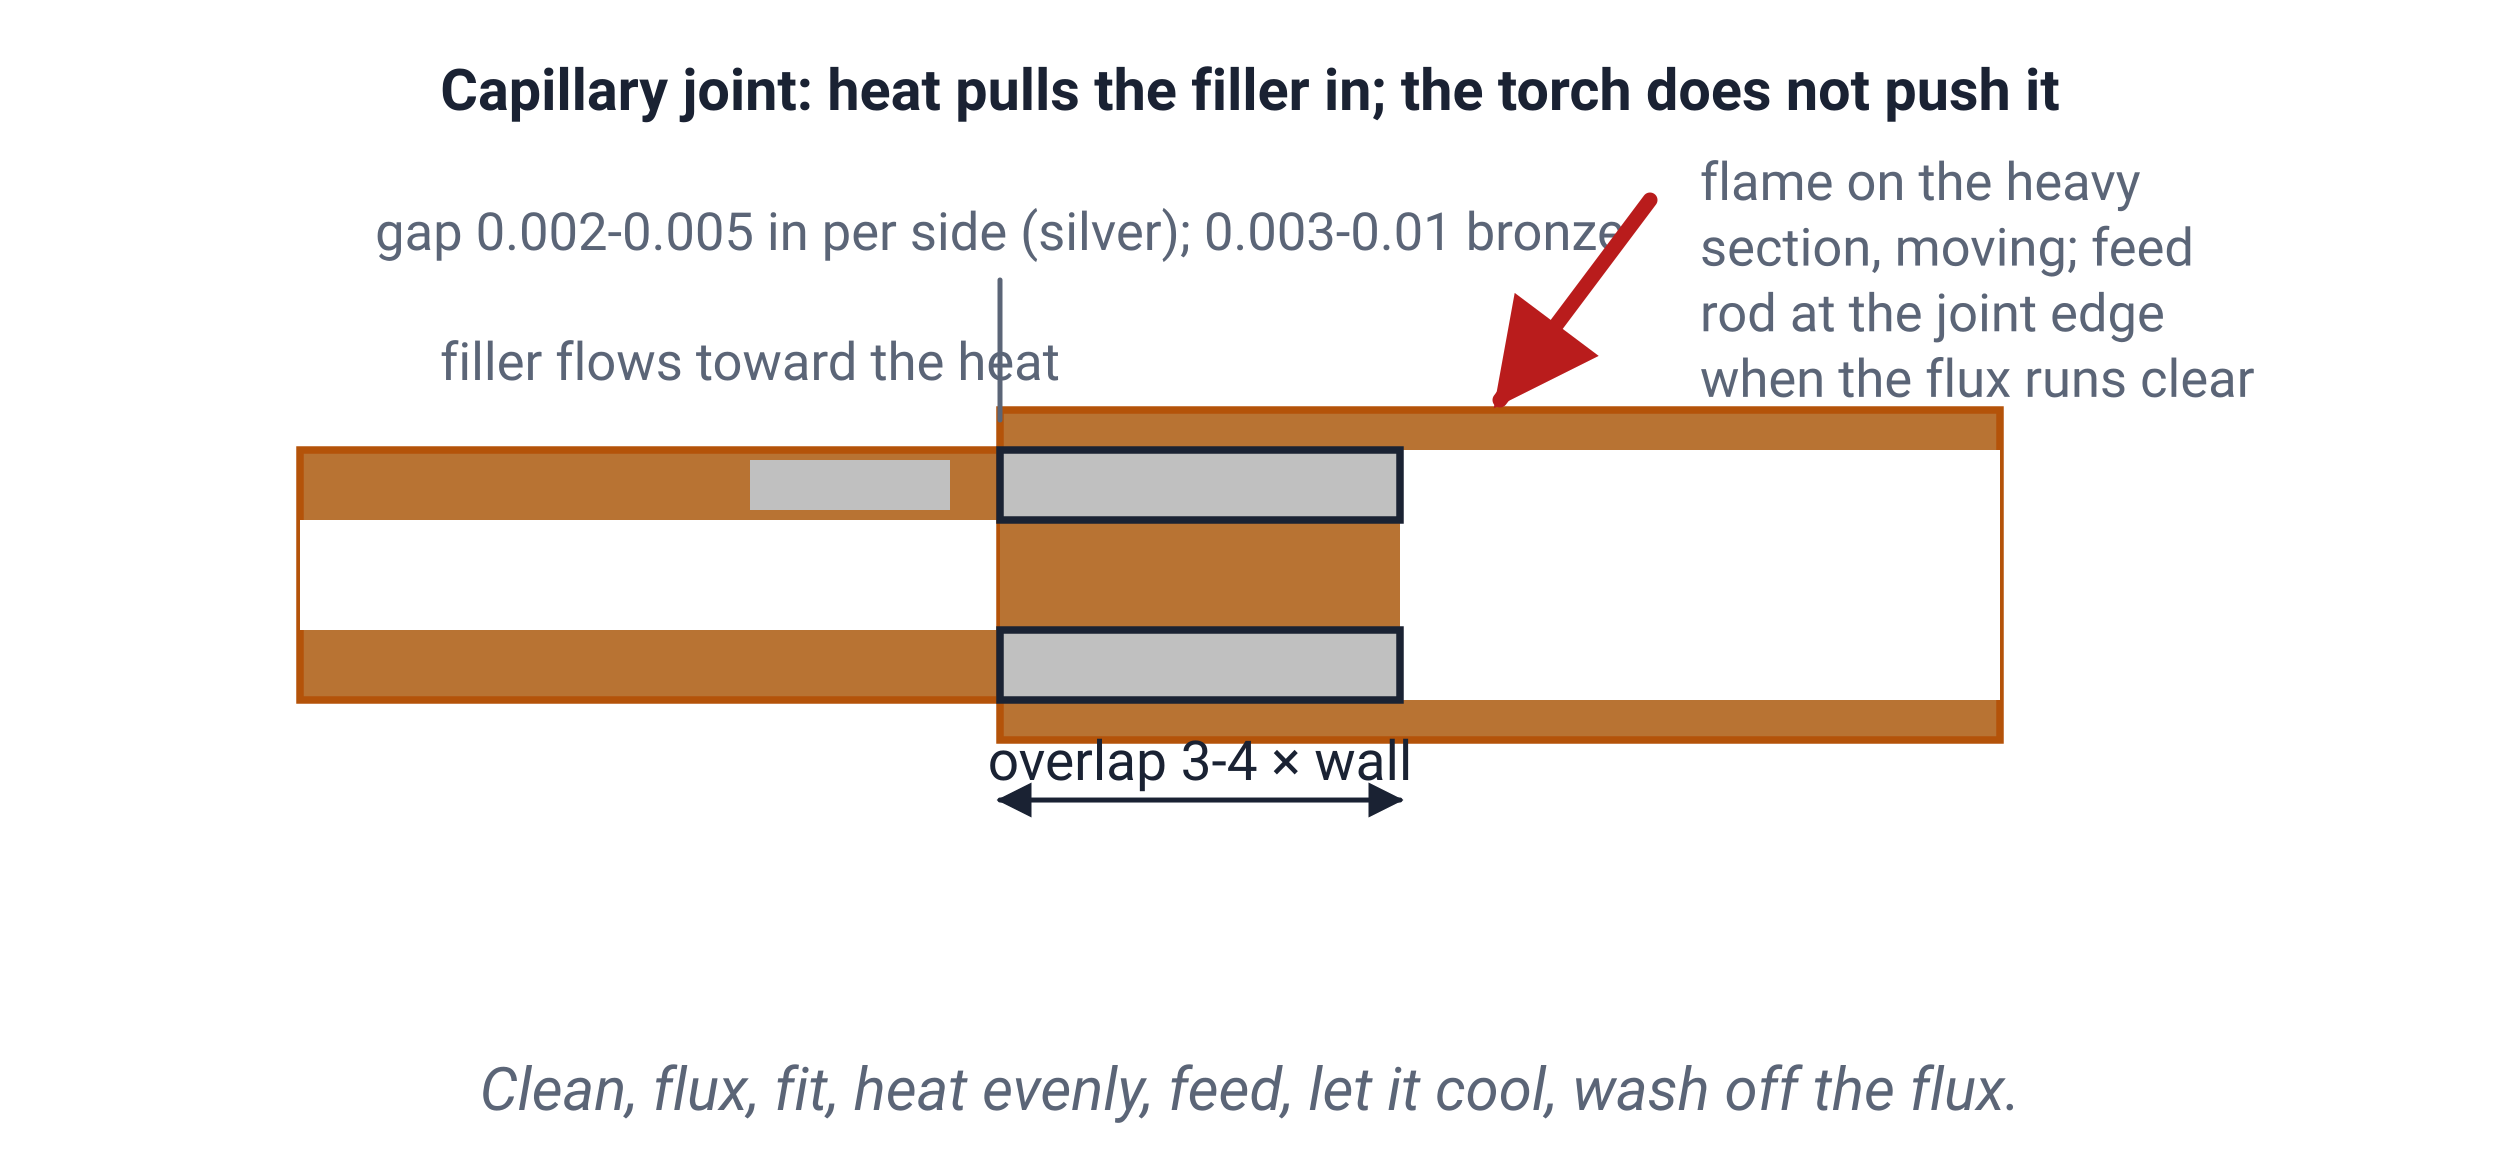
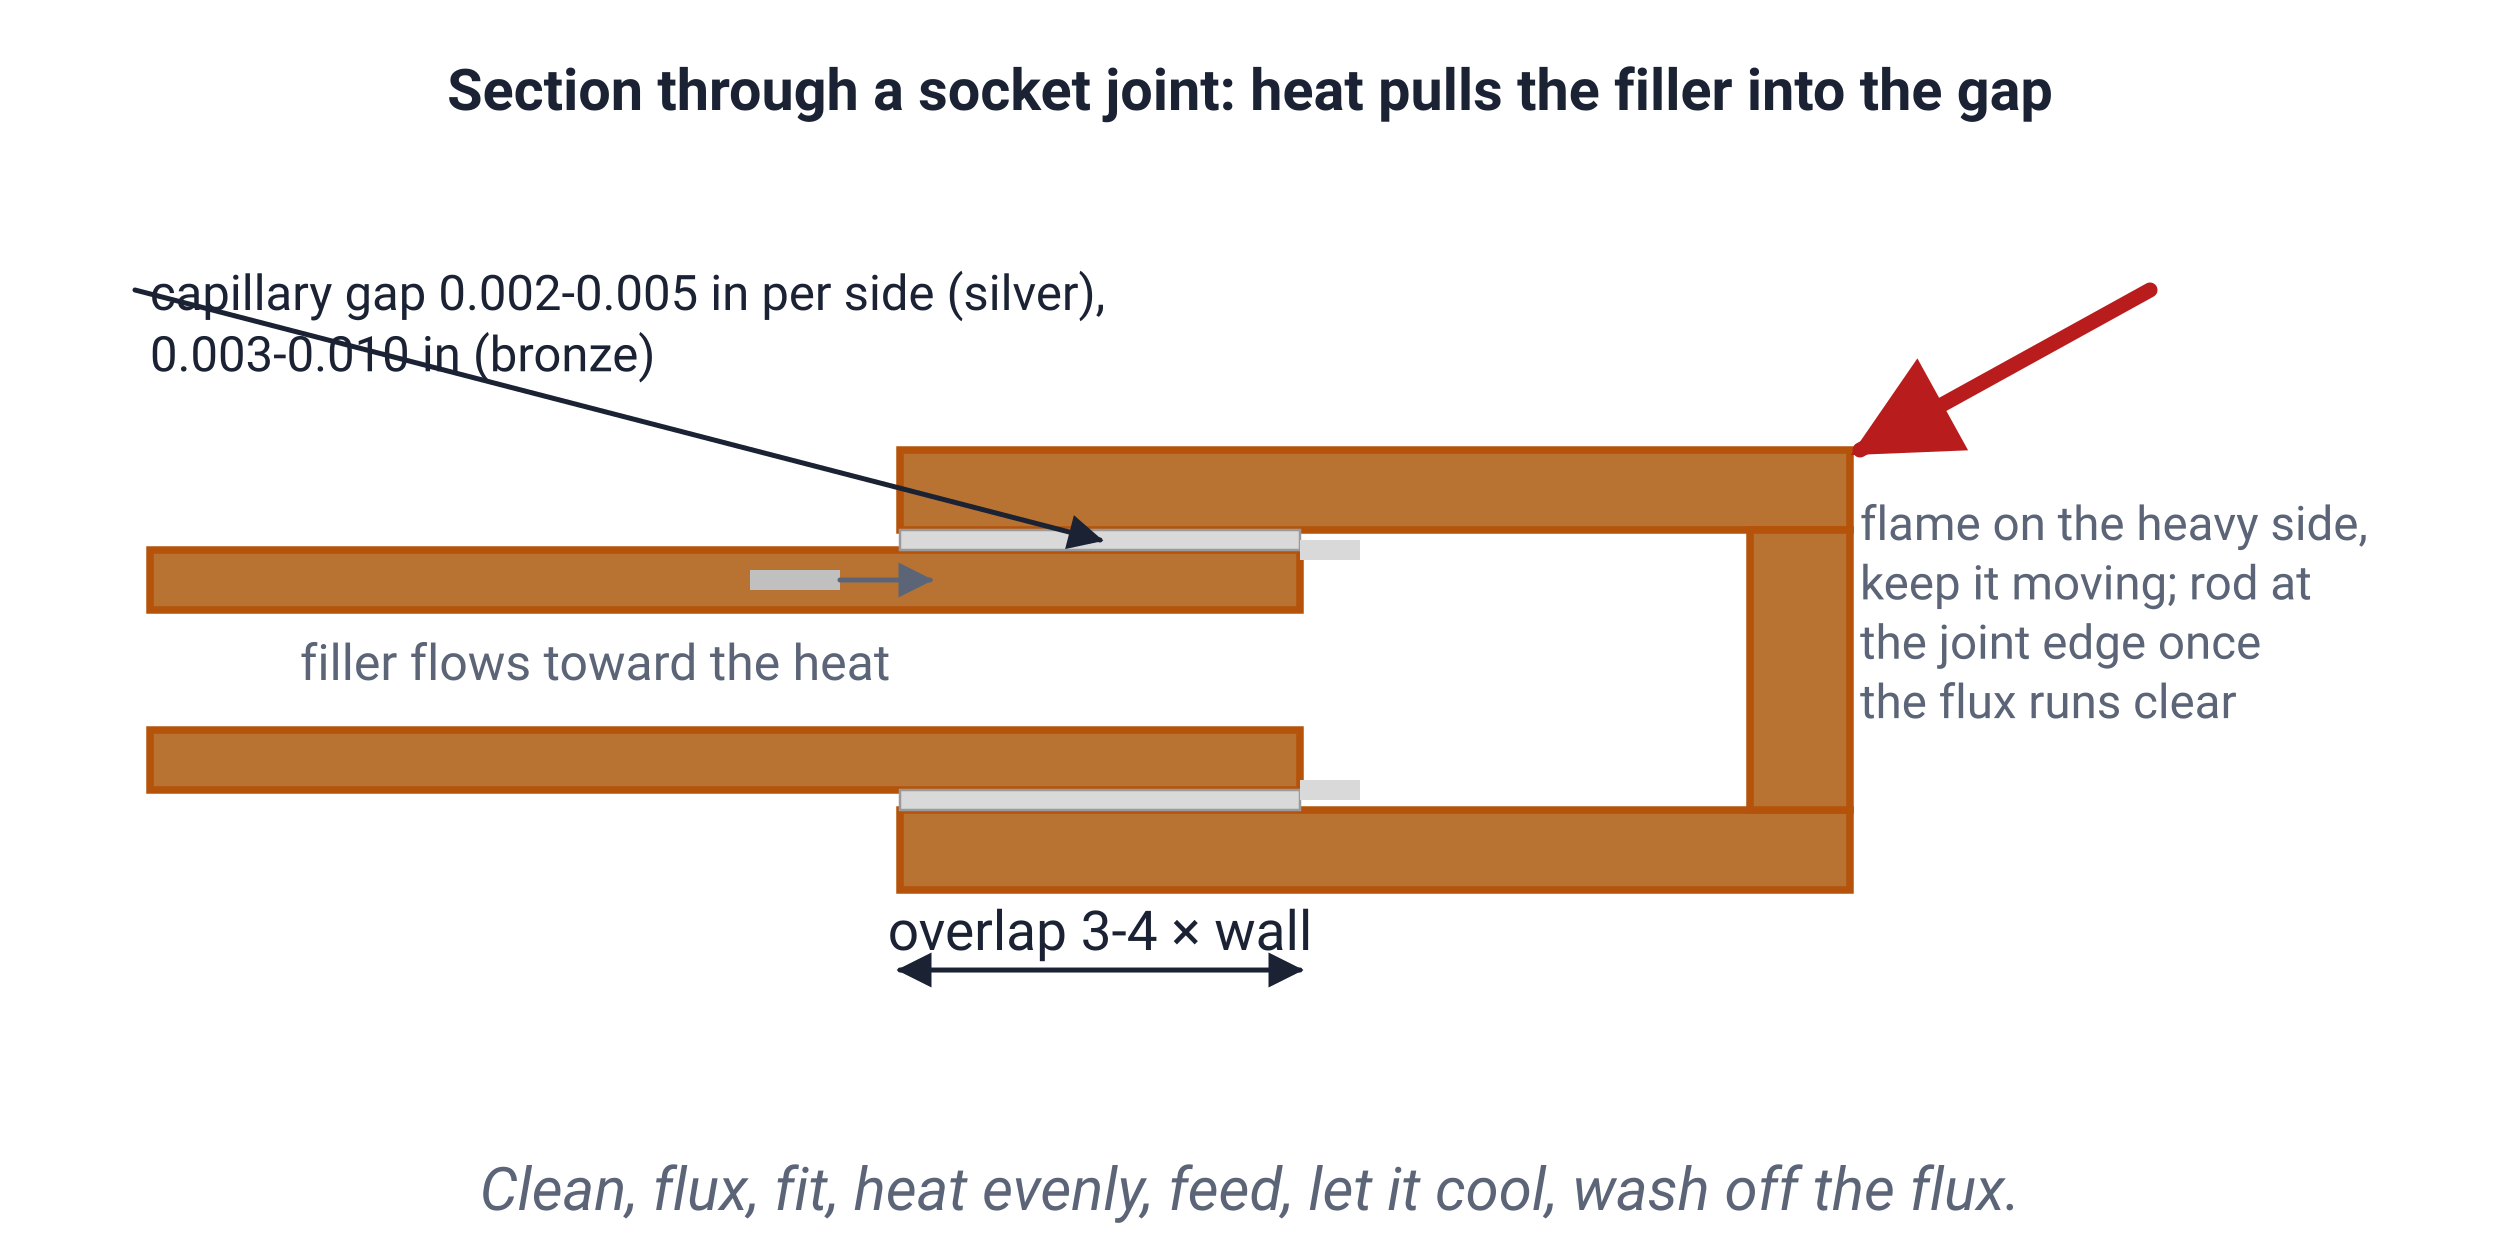
- <svg xmlns="http://www.w3.org/2000/svg" viewBox="0 0 500 230" width="500" height="230" font-family="system-ui, -apple-system, Segoe UI, Roboto, Helvetica, Arial, sans-serif" font-size="13" fill="#1a2233">
+ <svg xmlns="http://www.w3.org/2000/svg" viewBox="0 0 500 250" width="500" height="250" font-family="system-ui, -apple-system, Segoe UI, Roboto, Helvetica, Arial, sans-serif" font-size="13" fill="#1a2233">
  <defs>
    <marker id="arr" viewBox="0 0 10 10" refX="9" refY="5" markerWidth="7" markerHeight="7" orient="auto-start-reverse">
      <path d="M0,0 L10,5 L0,10 z" fill="context-stroke" />
    </marker>
    <marker id="dot" viewBox="0 0 10 10" refX="5" refY="5" markerWidth="5" markerHeight="5">
      <circle cx="5" cy="5" r="4" fill="context-stroke" />
    </marker>
    <pattern id="hatch" width="7" height="7" patternUnits="userSpaceOnUse" patternTransform="rotate(45)">
      <line x1="0" y1="0" x2="0" y2="7" stroke="#64748b" stroke-width="1.2" />
    </pattern>
    <pattern id="hatch2" width="7" height="7" patternUnits="userSpaceOnUse" patternTransform="rotate(-45)">
      <line x1="0" y1="0" x2="0" y2="7" stroke="#0b5fa5" stroke-width="1.2" />
    </pattern>
    <pattern id="dots" width="6" height="6" patternUnits="userSpaceOnUse">
      <circle cx="3" cy="3" r="1" fill="#64748b" />
    </pattern>
  </defs>
-   <rect width="500" height="230" fill="#ffffff" />
-   <text x="250" y="22" font-size="11.5" text-anchor="middle" font-weight="700" fill="#1a2233">Capillary joint: heat pulls the filler in; the torch does not push it</text>
-   <rect x="60" y="90" width="220" height="50" fill="#b87333" stroke="#b45309" stroke-width="1.5" />
-   <rect x="60" y="104" width="220" height="22" fill="#ffffff" stroke="none" stroke-width="1.5" />
-   <rect x="200" y="82" width="200" height="66" fill="#b87333" stroke="#b45309" stroke-width="1.5" />
-   <rect x="200" y="90" width="200" height="50" fill="#ffffff" stroke="none" stroke-width="1.5" />
-   <rect x="200" y="104" width="80" height="22" fill="#b87333" stroke="none" stroke-width="1.5" />
-   <rect x="200" y="90" width="80" height="14" fill="#c0c0c0" stroke="#1a2233" stroke-width="1.5" />
-   <rect x="200" y="126" width="80" height="14" fill="#c0c0c0" stroke="#1a2233" stroke-width="1.5" />
-   <line x1="200" y1="160" x2="280" y2="160" stroke="#1a2233" stroke-width="1" stroke-linecap="round" marker-end="url(#arr)" marker-start="url(#arr)" />
-   <text x="240" y="156" font-size="11" text-anchor="middle" fill="#1a2233">overlap 3-4 × wall</text>
-   <line x1="200" y1="84" x2="200" y2="56" stroke="#5b6577" stroke-width="1" stroke-linecap="round" />
-   <text x="200" y="50" font-size="10.5" text-anchor="middle" fill="#5b6577">gap 0.002-0.005 in per side (silver); 0.003-0.01 bronze</text>
-   <path d="M330,40 L300,80" fill="none" stroke="#b91c1c" stroke-width="3" stroke-linejoin="round" stroke-linecap="round" marker-end="url(#arr)" />
-   <text x="340" y="40" font-size="10.5" text-anchor="start" fill="#5b6577">
-     <tspan x="340" dy="0">flame on the heavy</tspan>
-     <tspan x="340" dy="13.125">section, moving; feed</tspan>
-     <tspan x="340" dy="13.125">rod at the joint edge</tspan>
-     <tspan x="340" dy="13.125">when the flux runs clear</tspan>
+   <rect width="500" height="250" fill="#ffffff" />
+   <text x="250" y="22" font-size="11.5" text-anchor="middle" font-weight="700" fill="#1a2233">Section through a socket joint: heat pulls the filler into the gap</text>
+   <rect x="180" y="90" width="190" height="16" fill="#b87333" stroke="#b45309" stroke-width="1.5" />
+   <rect x="180" y="162" width="190" height="16" fill="#b87333" stroke="#b45309" stroke-width="1.5" />
+   <rect x="350" y="106" width="20" height="56" fill="#b87333" stroke="#b45309" stroke-width="1.5" />
+   <rect x="30" y="110" width="230" height="12" fill="#b87333" stroke="#b45309" stroke-width="1.5" />
+   <rect x="30" y="146" width="230" height="12" fill="#b87333" stroke="#b45309" stroke-width="1.5" />
+   <rect x="180" y="106" width="80" height="4" fill="#d9d9d9" stroke="#9a9a9a" stroke-width="0.5" />
+   <rect x="180" y="158" width="80" height="4" fill="#d9d9d9" stroke="#9a9a9a" stroke-width="0.5" />
+   <rect x="260" y="108" width="12" height="4" fill="#d9d9d9" stroke="none" stroke-width="1.5" />
+   <rect x="260" y="156" width="12" height="4" fill="#d9d9d9" stroke="none" stroke-width="1.5" />
+   <line x1="180" y1="194" x2="260" y2="194" stroke="#1a2233" stroke-width="1" stroke-linecap="round" marker-end="url(#arr)" marker-start="url(#arr)" />
+   <text x="220" y="190" font-size="11" text-anchor="middle" fill="#1a2233">overlap 3-4 × wall</text>
+   <line x1="27" y1="58" x2="220" y2="108" stroke="#1a2233" stroke-width="1" stroke-linecap="round" marker-end="url(#arr)" />
+   <text x="30" y="62" font-size="9.8" text-anchor="start" fill="#1a2233">
+     <tspan x="30" dy="0">capillary gap 0.002-0.005 in per side (silver),</tspan>
+     <tspan x="30" dy="12.25">0.003-0.010 in (bronze)</tspan>
  </text>
-   <rect x="150" y="92" width="40" height="10" fill="#c0c0c0" stroke="none" stroke-width="1.5" />
-   <text x="150" y="76" font-size="10.5" text-anchor="middle" fill="#5b6577">filler flows toward the heat</text>
-   <text x="250" y="222" font-size="12" text-anchor="middle" fill="#5b6577" font-style="italic">Clean, flux, fit, heat evenly, feed, let it cool, wash off the flux.</text>
+   <path d="M430,58 L372,90" fill="none" stroke="#b91c1c" stroke-width="3" stroke-linejoin="round" stroke-linecap="round" marker-end="url(#arr)" />
+   <text x="372" y="108" font-size="9.5" text-anchor="start" fill="#5b6577">
+     <tspan x="372" dy="0">flame on the heavy side,</tspan>
+     <tspan x="372" dy="11.875">keep it moving; rod at</tspan>
+     <tspan x="372" dy="11.875">the joint edge once</tspan>
+     <tspan x="372" dy="11.875">the flux runs clear</tspan>
+   </text>
+   <rect x="150" y="114" width="18" height="4" fill="#c0c0c0" stroke="none" stroke-width="1.5" />
+   <line x1="168" y1="116" x2="186" y2="116" stroke="#5b6577" stroke-width="1" stroke-linecap="round" marker-end="url(#arr)" />
+   <text x="60" y="136" font-size="10" text-anchor="start" fill="#5b6577">filler flows toward the heat</text>
+   <text x="250" y="242" font-size="12" text-anchor="middle" fill="#5b6577" font-style="italic">Clean, flux, fit, heat evenly, feed, let it cool, wash off the flux.</text>
</svg>
